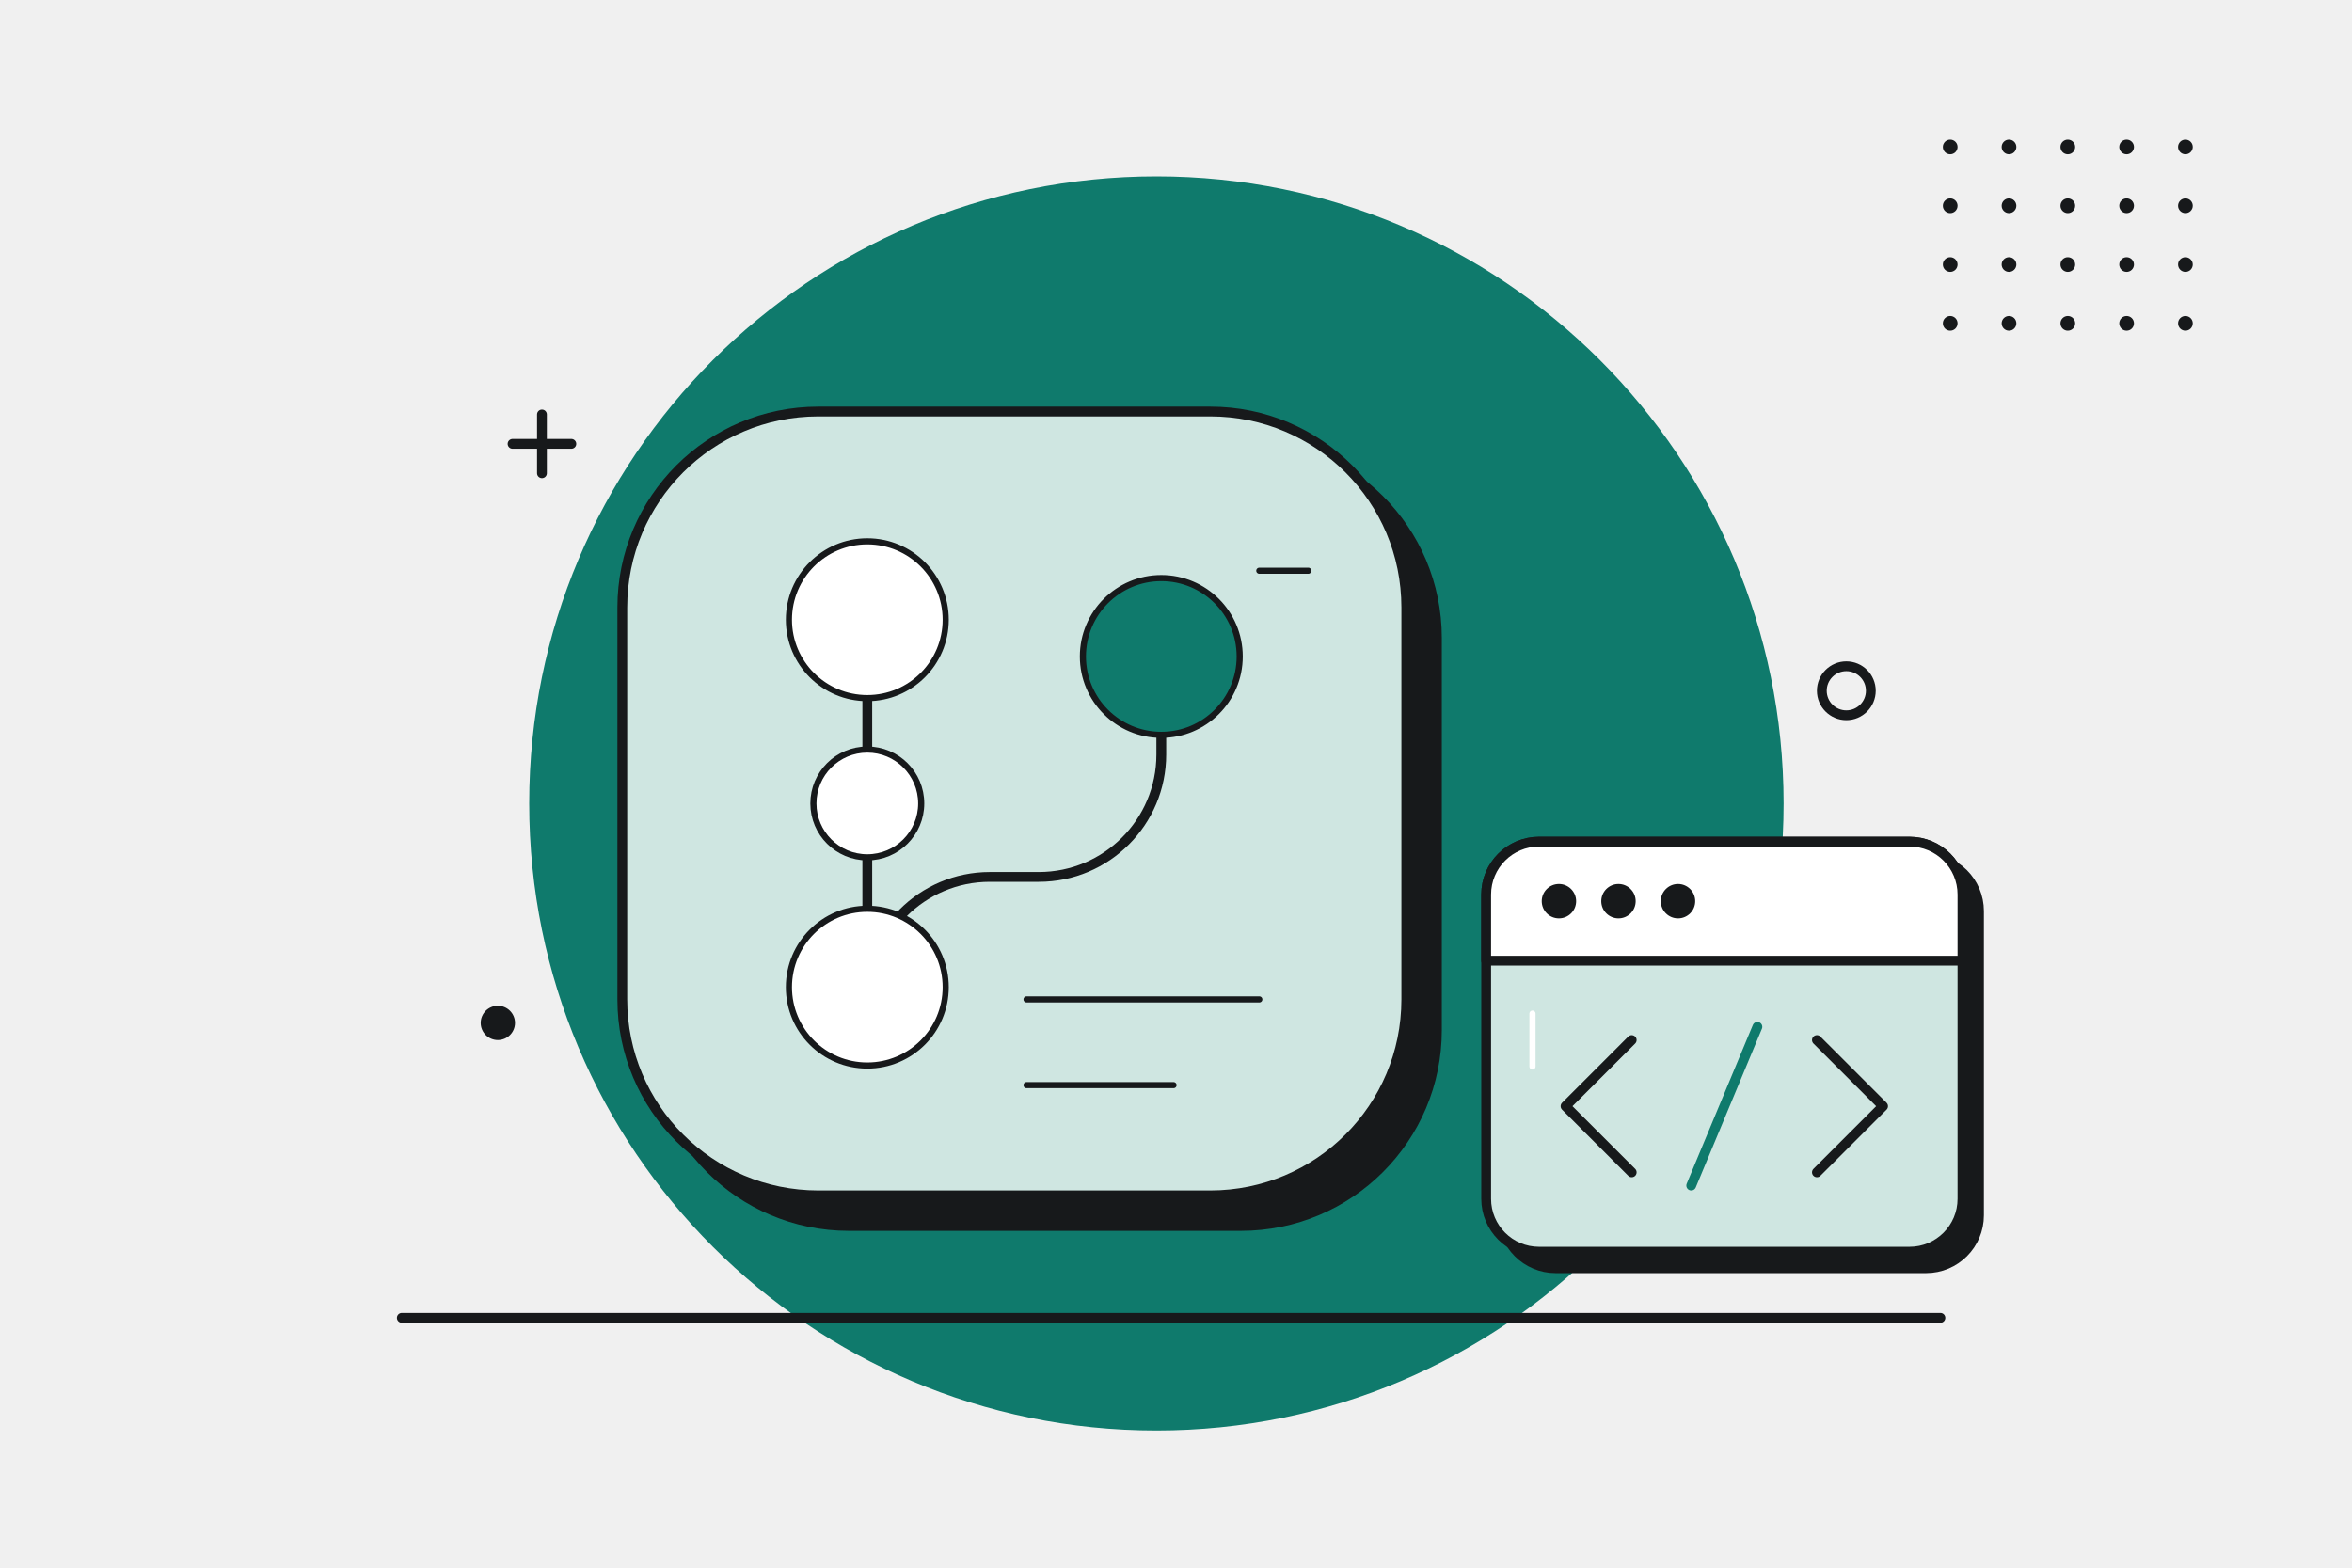
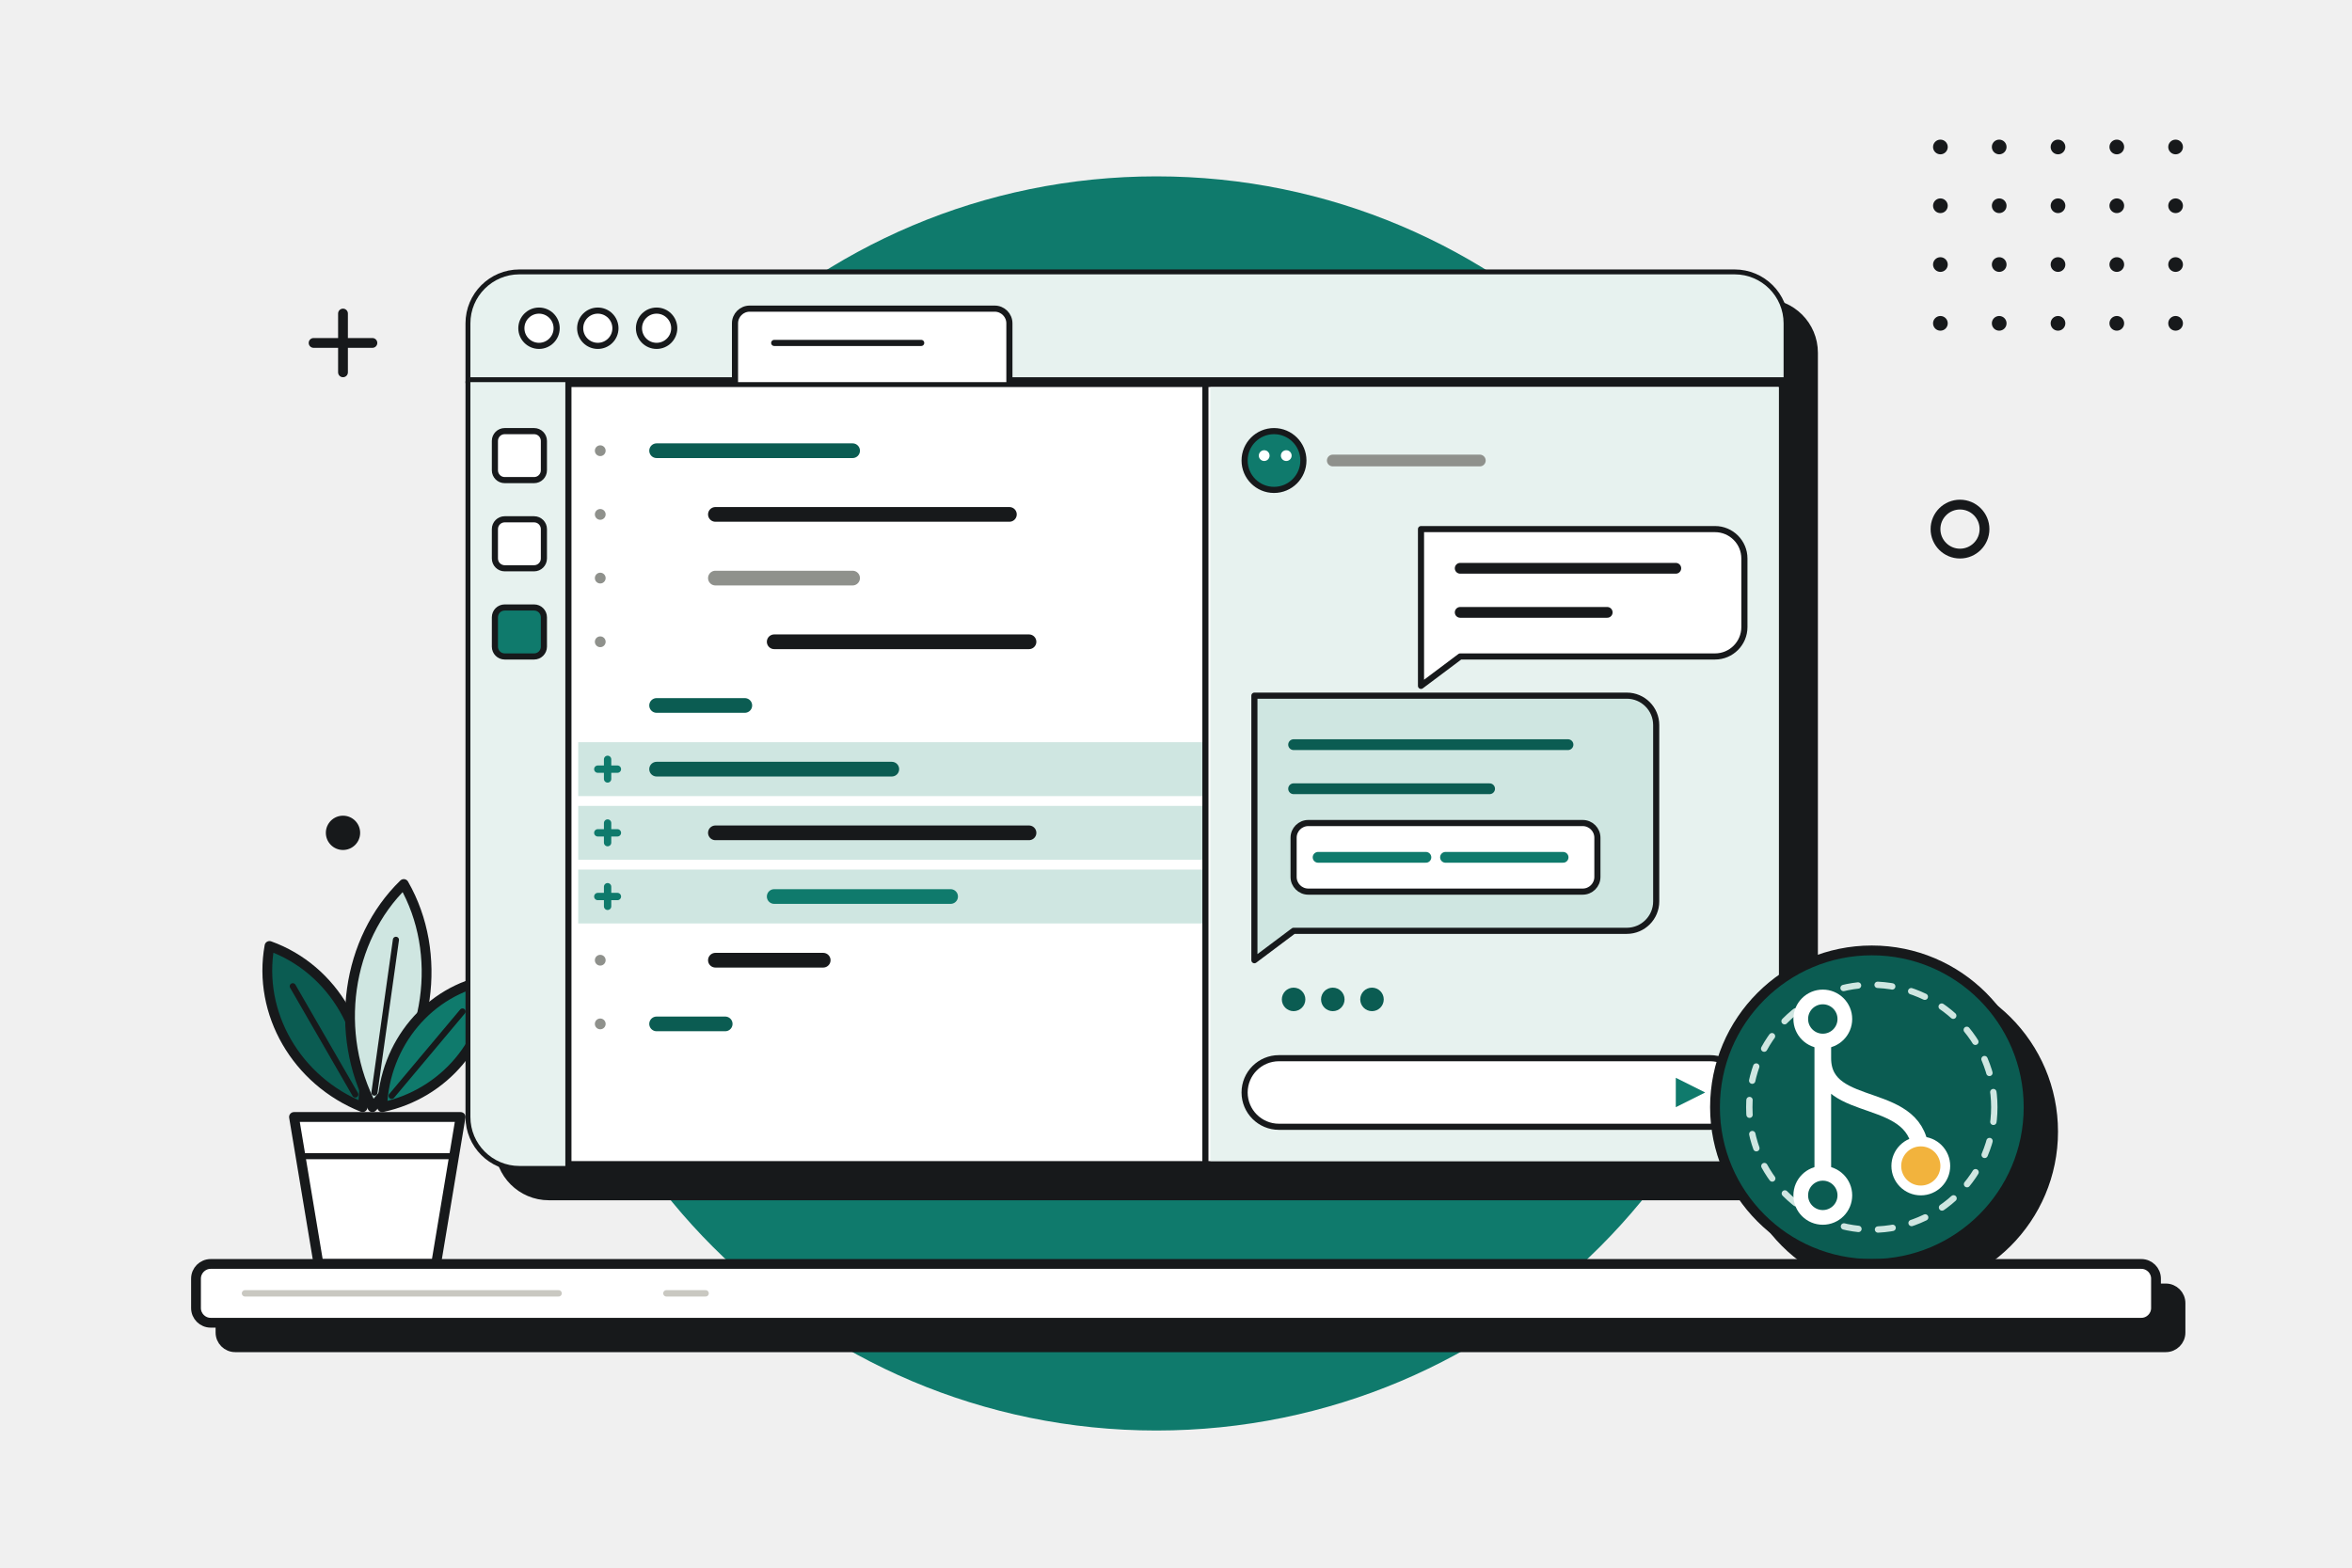
- <svg xmlns="http://www.w3.org/2000/svg" viewBox="0 0 480 320" role="img" aria-labelledby="workco-t">
-   <style>.workco-b{animation:workco-b 4.8s ease-in-out infinite alternate}@keyframes workco-b{from{transform:translateY(0)}to{transform:translateY(-4.0px)}}@media (prefers-reduced-motion:reduce){*{animation:none!important}}</style>
+ <svg xmlns="http://www.w3.org/2000/svg" viewBox="0 0 480 320" role="img" aria-labelledby="cn-t">
+   <style>.cn-k{stroke:#17191B;stroke-width:2;stroke-linejoin:round;stroke-linecap:round}.cn-d{stroke:#17191B;stroke-width:1.25;stroke-linejoin:round;stroke-linecap:round}.cn-ty{animation:cn-ty 1.2s ease-in-out infinite}.cn-ty1{animation-delay:.2s}.cn-ty2{animation-delay:.4s}@keyframes cn-ty{50%{opacity:.3;transform:translateY(-2px)}}.cn-badge{transform-box:view-box;transform-origin:382px 226px;animation:cn-pop 6s ease-in-out infinite}@keyframes cn-pop{0%,8%,100%{transform:scale(1)}3%{transform:scale(1.12) rotate(-6deg)}}.cn-plant{transform-box:view-box;transform-origin:77px 228px;animation:cn-sway 7s ease-in-out infinite}@keyframes cn-sway{50%{transform:rotate(3deg)}}@media (prefers-reduced-motion:reduce){*{animation:none!important}}</style>
  <circle cx="236" cy="164" r="128" fill="#0F7A6C" />
-   <path fill="#17191B" d="M396.5 30a1.5 1.5 0 1 0 3 0a1.5 1.5 0 1 0 -3 0M408.5 30a1.5 1.5 0 1 0 3 0a1.5 1.5 0 1 0 -3 0M420.5 30a1.5 1.5 0 1 0 3 0a1.5 1.5 0 1 0 -3 0M432.5 30a1.5 1.5 0 1 0 3 0a1.5 1.5 0 1 0 -3 0M444.5 30a1.5 1.5 0 1 0 3 0a1.5 1.5 0 1 0 -3 0M396.5 42a1.5 1.5 0 1 0 3 0a1.5 1.5 0 1 0 -3 0M408.5 42a1.5 1.5 0 1 0 3 0a1.5 1.5 0 1 0 -3 0M420.5 42a1.5 1.5 0 1 0 3 0a1.5 1.5 0 1 0 -3 0M432.5 42a1.5 1.5 0 1 0 3 0a1.5 1.5 0 1 0 -3 0M444.5 42a1.5 1.5 0 1 0 3 0a1.5 1.5 0 1 0 -3 0M396.5 54a1.5 1.5 0 1 0 3 0a1.5 1.5 0 1 0 -3 0M408.5 54a1.5 1.5 0 1 0 3 0a1.5 1.5 0 1 0 -3 0M420.5 54a1.5 1.5 0 1 0 3 0a1.5 1.5 0 1 0 -3 0M432.5 54a1.5 1.5 0 1 0 3 0a1.5 1.5 0 1 0 -3 0M444.5 54a1.5 1.5 0 1 0 3 0a1.5 1.5 0 1 0 -3 0M396.5 66a1.5 1.5 0 1 0 3 0a1.5 1.5 0 1 0 -3 0M408.5 66a1.5 1.5 0 1 0 3 0a1.5 1.5 0 1 0 -3 0M420.5 66a1.5 1.5 0 1 0 3 0a1.5 1.5 0 1 0 -3 0M432.5 66a1.5 1.5 0 1 0 3 0a1.5 1.5 0 1 0 -3 0M444.5 66a1.5 1.5 0 1 0 3 0a1.5 1.5 0 1 0 -3 0" />
-   <path fill="none" stroke="#17191B" stroke-width="2" stroke-linecap="round" d="M110.6 84.6v12.0M104.6 90.6h12.0" />
-   <circle cx="376.8" cy="141.0" r="5.0" fill="none" stroke="#17191B" stroke-width="2" />
-   <circle cx="101.6" cy="208.8" r="3.5" fill="#17191B" />
-   <path d="M82 269H396" fill="none" stroke="#17191B" stroke-width="2" stroke-linecap="round" />
-   <g transform="translate(92.0 49.0) scale(5.000)">
-     <g fill="none" stroke="#17191B" stroke-linecap="round" stroke-linejoin="round" stroke-width="2" style="stroke-width:0.4">
-       <g transform="translate(1.25 1.25)" fill="#17191B">
-         <rect x="7" y="7" width="32" height="32" rx="8" />
-       </g>
-       <rect fill="#CFE6E1" x="7" y="7" width="32" height="32" rx="8" style="fill:#CFE6E1" />
-       <path d="M17 16V30M29 20v1a5 5 0 0 1-5 5h-2a5 5 0 0 0-5 5" />
-       <circle fill="#FFFFFF" stroke-width="1.25" cx="17" cy="15.5" r="3.2" style="fill:#FFFFFF;stroke-width:0.25" />
-       <circle fill="#FFFFFF" stroke-width="1.25" cx="17" cy="23" r="2.2" style="fill:#FFFFFF;stroke-width:0.25" />
-       <circle fill="#FFFFFF" stroke-width="1.25" cx="17" cy="30.5" r="3.2" style="fill:#FFFFFF;stroke-width:0.25" />
-       <circle fill="#0F7A6C" stroke-width="1.25" cx="29" cy="17" r="3.2" style="stroke-width:0.25" />
-       <path stroke-width="1.25" d="M23.5 31H33M23.5 34.5H29.5M33 13.5h2" style="stroke-width:0.25" />
-     </g>
+   <path d="M394.5 30a1.5 1.5 0 1 0 3 0a1.5 1.5 0 1 0 -3 0M406.5 30a1.5 1.5 0 1 0 3 0a1.5 1.5 0 1 0 -3 0M418.5 30a1.5 1.5 0 1 0 3 0a1.5 1.5 0 1 0 -3 0M430.5 30a1.5 1.5 0 1 0 3 0a1.5 1.5 0 1 0 -3 0M442.5 30a1.5 1.5 0 1 0 3 0a1.5 1.5 0 1 0 -3 0M394.5 42a1.5 1.5 0 1 0 3 0a1.5 1.5 0 1 0 -3 0M406.5 42a1.5 1.5 0 1 0 3 0a1.5 1.5 0 1 0 -3 0M418.5 42a1.5 1.5 0 1 0 3 0a1.5 1.5 0 1 0 -3 0M430.5 42a1.5 1.5 0 1 0 3 0a1.5 1.5 0 1 0 -3 0M442.5 42a1.5 1.5 0 1 0 3 0a1.5 1.5 0 1 0 -3 0M394.5 54a1.5 1.5 0 1 0 3 0a1.5 1.5 0 1 0 -3 0M406.5 54a1.5 1.5 0 1 0 3 0a1.5 1.5 0 1 0 -3 0M418.5 54a1.5 1.5 0 1 0 3 0a1.5 1.5 0 1 0 -3 0M430.5 54a1.5 1.5 0 1 0 3 0a1.5 1.5 0 1 0 -3 0M442.5 54a1.5 1.5 0 1 0 3 0a1.5 1.5 0 1 0 -3 0M394.5 66a1.5 1.5 0 1 0 3 0a1.5 1.5 0 1 0 -3 0M406.5 66a1.5 1.5 0 1 0 3 0a1.5 1.5 0 1 0 -3 0M418.5 66a1.5 1.5 0 1 0 3 0a1.5 1.5 0 1 0 -3 0M430.5 66a1.5 1.5 0 1 0 3 0a1.5 1.5 0 1 0 -3 0M442.5 66a1.5 1.5 0 1 0 3 0a1.5 1.5 0 1 0 -3 0" fill="#17191B" />
+   <path d="M70 64v12M64 70h12" fill="none" class="cn-k" />
+   <circle cx="400" cy="108" r="5" fill="none" class="cn-k" />
+   <circle cx="70" cy="170" r="3.5" fill="#17191B" />
+   <g class="cn-plant">
+     <path d="M0 0C9 -11.4 9 -27.36 0 -38C-9 -27.36 -9 -11.4 0 0Z" fill="#0B5C52" class="cn-k" transform="translate(74 226) rotate(-30)" />
+     <path d="M0 -3L0 -28.5" fill="none" class="cn-d" transform="translate(74 226) rotate(-30)" />
+     <path d="M0 0C10 -13.8 10 -33.12 0 -46C-10 -33.12 -10 -13.8 0 0Z" fill="#CFE6E1" class="cn-k" transform="translate(76 226) rotate(8)" />
+     <path d="M0 -3L0 -34.5" fill="none" class="cn-d" transform="translate(76 226) rotate(8)" />
+     <path d="M0 0C8 -10.2 8 -24.48 0 -34C-8 -24.48 -8 -10.2 0 0Z" fill="#0F7A6C" class="cn-k" transform="translate(78 226) rotate(40)" />
+     <path d="M0 -3L0 -25.5" fill="none" class="cn-d" transform="translate(78 226) rotate(40)" />
  </g>
-   <g class="workco-b">
-     <g transform="translate(289.8 150.2) scale(2.700)">
-       <g fill="none" stroke="#17191B" stroke-linecap="round" stroke-linejoin="round" stroke-width="2" style="stroke-width:0.741">
-         <g transform="translate(1.25 1.25)" fill="#17191B">
-           <rect x="5" y="8" width="36" height="31" rx="4" />
-         </g>
-         <rect fill="#CFE6E1" x="5" y="8" width="36" height="31" rx="4" style="fill:#CFE6E1" />
-         <path fill="#FFFFFF" d="M5 17V12a4 4 0 0 1 4-4H37a4 4 0 0 1 4 4v5Z" style="fill:#FFFFFF" />
-         <circle fill="#17191B" stroke="none" cx="10.5" cy="12.5" r="1.3" />
-         <circle fill="#17191B" stroke="none" cx="15" cy="12.5" r="1.3" />
-         <circle fill="#17191B" stroke="none" cx="19.5" cy="12.5" r="1.3" />
-         <path stroke="#FFFFFF" stroke-width="1.25" d="M8.5 21v4" style="stroke-width:0.463;stroke:#FFFFFF" />
-         <path class="i-bracket" d="M16 23l-5 5 5 5M30 23l5 5-5 5" />
-         <path stroke="#0F7A6C" d="M25.5 22l-5 12" />
-       </g>
-     </g>
+   <path d="M60 228h34l-5 30h-24Z" fill="#FFFFFF" class="cn-k" />
+   <path d="M62 236h30" fill="none" class="cn-d" />
+   <rect x="102" y="62" width="268" height="182" rx="10" fill="#17191B" class="cn-k" />
+   <rect x="96" y="56" width="268" height="182" rx="10" fill="#FFFFFF" class="cn-k" />
+   <path d="M96 66a10 10 0 0 1 10 -10h248a10 10 0 0 1 10 10v12h-268Z" fill="#E7F2EF" />
+   <path d="M96 78h268" fill="none" class="cn-k" />
+   <circle cx="110" cy="67" r="3.6" fill="#FFFFFF" class="cn-d" />
+   <circle cx="122" cy="67" r="3.6" fill="#FFFFFF" class="cn-d" />
+   <circle cx="134" cy="67" r="3.6" fill="#FFFFFF" class="cn-d" />
+   <path d="M150 78v-12a3 3 0 0 1 3 -3h50a3 3 0 0 1 3 3v12" fill="#FFFFFF" class="cn-d" />
+   <path d="M158 70h30" fill="none" class="cn-d" />
+   <path d="M96 78h20v160h-10a10 10 0 0 1 -10 -10Z" fill="#E7F2EF" />
+   <path d="M116 78v160" fill="none" class="cn-d" />
+   <rect x="101" y="88" width="10" height="10" rx="2" fill="#FFFFFF" class="cn-d" />
+   <rect x="101" y="106" width="10" height="10" rx="2" fill="#FFFFFF" class="cn-d" />
+   <rect x="101" y="124" width="10" height="10" rx="2" fill="#0F7A6C" class="cn-d" />
+   <circle cx="123" cy="92" r="0" fill="#17191B" />
+   <path d="M134 92h40" fill="none" stroke="#0B5C52" stroke-width="3" stroke-linecap="round" />
+   <circle cx="123" cy="105" r="0" fill="#17191B" />
+   <path d="M146 105h60" fill="none" stroke="#17191B" stroke-width="3" stroke-linecap="round" />
+   <circle cx="123" cy="118" r="0" fill="#17191B" />
+   <path d="M146 118h28" fill="none" stroke="#8F918C" stroke-width="3" stroke-linecap="round" />
+   <circle cx="123" cy="131" r="0" fill="#17191B" />
+   <path d="M158 131h52" fill="none" stroke="#17191B" stroke-width="3" stroke-linecap="round" />
+   <circle cx="123" cy="144" r="0" fill="#17191B" />
+   <path d="M134 144h18" fill="none" stroke="#0B5C52" stroke-width="3" stroke-linecap="round" />
+   <rect x="118" y="151.5" width="128" height="11" fill="#CFE6E1" />
+   <path d="M122 157h4M124 155v4" fill="none" stroke="#0F7A6C" stroke-width="1.5" stroke-linecap="round" stroke-linejoin="round" />
+   <circle cx="123" cy="157" r="0" fill="#17191B" />
+   <path d="M134 157h48" fill="none" stroke="#0B5C52" stroke-width="3" stroke-linecap="round" />
+   <rect x="118" y="164.5" width="128" height="11" fill="#CFE6E1" />
+   <path d="M122 170h4M124 168v4" fill="none" stroke="#0F7A6C" stroke-width="1.5" stroke-linecap="round" stroke-linejoin="round" />
+   <circle cx="123" cy="170" r="0" fill="#17191B" />
+   <path d="M146 170h64" fill="none" stroke="#17191B" stroke-width="3" stroke-linecap="round" />
+   <rect x="118" y="177.5" width="128" height="11" fill="#CFE6E1" />
+   <path d="M122 183h4M124 181v4" fill="none" stroke="#0F7A6C" stroke-width="1.5" stroke-linecap="round" stroke-linejoin="round" />
+   <circle cx="123" cy="183" r="0" fill="#17191B" />
+   <path d="M158 183h36" fill="none" stroke="#0F7A6C" stroke-width="3" stroke-linecap="round" />
+   <circle cx="123" cy="196" r="0" fill="#17191B" />
+   <path d="M146 196h22" fill="none" stroke="#17191B" stroke-width="3" stroke-linecap="round" />
+   <circle cx="123" cy="209" r="0" fill="#17191B" />
+   <path d="M134 209h14" fill="none" stroke="#0B5C52" stroke-width="3" stroke-linecap="round" />
+   <path d="M121.4 92a1.1 1.1 0 1 0 2.2 0a1.1 1.1 0 1 0 -2.2 0M121.4 105a1.1 1.1 0 1 0 2.2 0a1.1 1.1 0 1 0 -2.2 0M121.4 118a1.1 1.1 0 1 0 2.2 0a1.1 1.1 0 1 0 -2.2 0M121.4 131a1.1 1.1 0 1 0 2.2 0a1.1 1.1 0 1 0 -2.2 0" fill="#8F918C" />
+   <path d="M121.4 196a1.1 1.1 0 1 0 2.2 0a1.1 1.1 0 1 0 -2.2 0M121.4 209a1.1 1.1 0 1 0 2.2 0a1.1 1.1 0 1 0 -2.2 0" fill="#8F918C" />
+   <path d="M246 78v160" fill="none" class="cn-d" />
+   <rect x="247" y="79" width="116" height="158" fill="#E7F2EF" />
+   <circle cx="260" cy="94" r="6" fill="#0F7A6C" class="cn-d" />
+   <circle cx="258" cy="93" r="1.1" fill="#FFFFFF" />
+   <circle cx="262.5" cy="93" r="1.1" fill="#FFFFFF" />
+   <path d="M272 94h30" fill="none" stroke="#8F918C" stroke-width="2.4" stroke-linecap="round" />
+   <path d="M290 108h60a6 6 0 0 1 6 6v14a6 6 0 0 1 -6 6h-52l-8 6v-26a6 6 0 0 1 0 0Z" fill="#FFFFFF" class="cn-d" />
+   <path d="M298 116h44M298 125h30" fill="none" stroke="#17191B" stroke-width="2.2" stroke-linecap="round" />
+   <path d="M256 142h76a6 6 0 0 1 6 6v36a6 6 0 0 1 -6 6h-68l-8 6v-48a6 6 0 0 1 0 0Z" fill="#CFE6E1" class="cn-d" />
+   <path d="M264 152h56M264 161h40" fill="none" stroke="#0B5C52" stroke-width="2.2" stroke-linecap="round" />
+   <rect x="264" y="168" width="62" height="14" rx="3" fill="#FFFFFF" class="cn-d" />
+   <path d="M269 175h22M295 175h24" fill="none" stroke="#0F7A6C" stroke-width="2.2" stroke-linecap="round" />
+   <circle cx="264" cy="204" r="2.4" fill="#0B5C52" class="cn-ty cn-ty0" />
+   <circle cx="272" cy="204" r="2.4" fill="#0B5C52" class="cn-ty cn-ty1" />
+   <circle cx="280" cy="204" r="2.4" fill="#0B5C52" class="cn-ty cn-ty2" />
+   <rect x="254" y="216" width="102" height="14" rx="7" fill="#FFFFFF" class="cn-d" />
+   <path d="M342 220l6 3l-6 3Z" fill="#0F7A6C" />
+   <g class="cn-badge">
+     <circle cx="382" cy="226" r="32" fill="#17191B" class="cn-k" transform="translate(5 5)" />
+     <circle cx="382" cy="226" r="32" fill="#0B5C52" class="cn-k" />
+     <circle cx="382" cy="226" r="25" fill="none" stroke="#CFE6E1" stroke-width="1.3" stroke-linecap="round" stroke-linejoin="round" stroke-dasharray="3 4" />
+     <path d="M372 242V208M372 216C372 228 392 222 392 236" fill="none" stroke="#FFFFFF" stroke-width="3.4" stroke-linecap="round" stroke-linejoin="round" />
+     <circle cx="372" cy="208" r="4.5" fill="#0B5C52" stroke="#FFFFFF" stroke-width="3" stroke-linecap="round" stroke-linejoin="round" />
+     <circle cx="372" cy="244" r="4.5" fill="#0B5C52" stroke="#FFFFFF" stroke-width="3" stroke-linecap="round" stroke-linejoin="round" />
+     <circle cx="392" cy="238" r="5" fill="#F2B33D" stroke="#FFFFFF" stroke-width="2" stroke-linecap="round" stroke-linejoin="round" />
  </g>
+   <rect x="45" y="263" width="400" height="12" rx="3" fill="#17191B" class="cn-k" />
+   <rect x="40" y="258" width="400" height="12" rx="3" fill="#FFFFFF" class="cn-k" />
+   <path d="M50 264h64M136 264h8" fill="none" stroke="#C9C8C1" stroke-width="1.3" stroke-linecap="round" stroke-linejoin="round" />
</svg>
